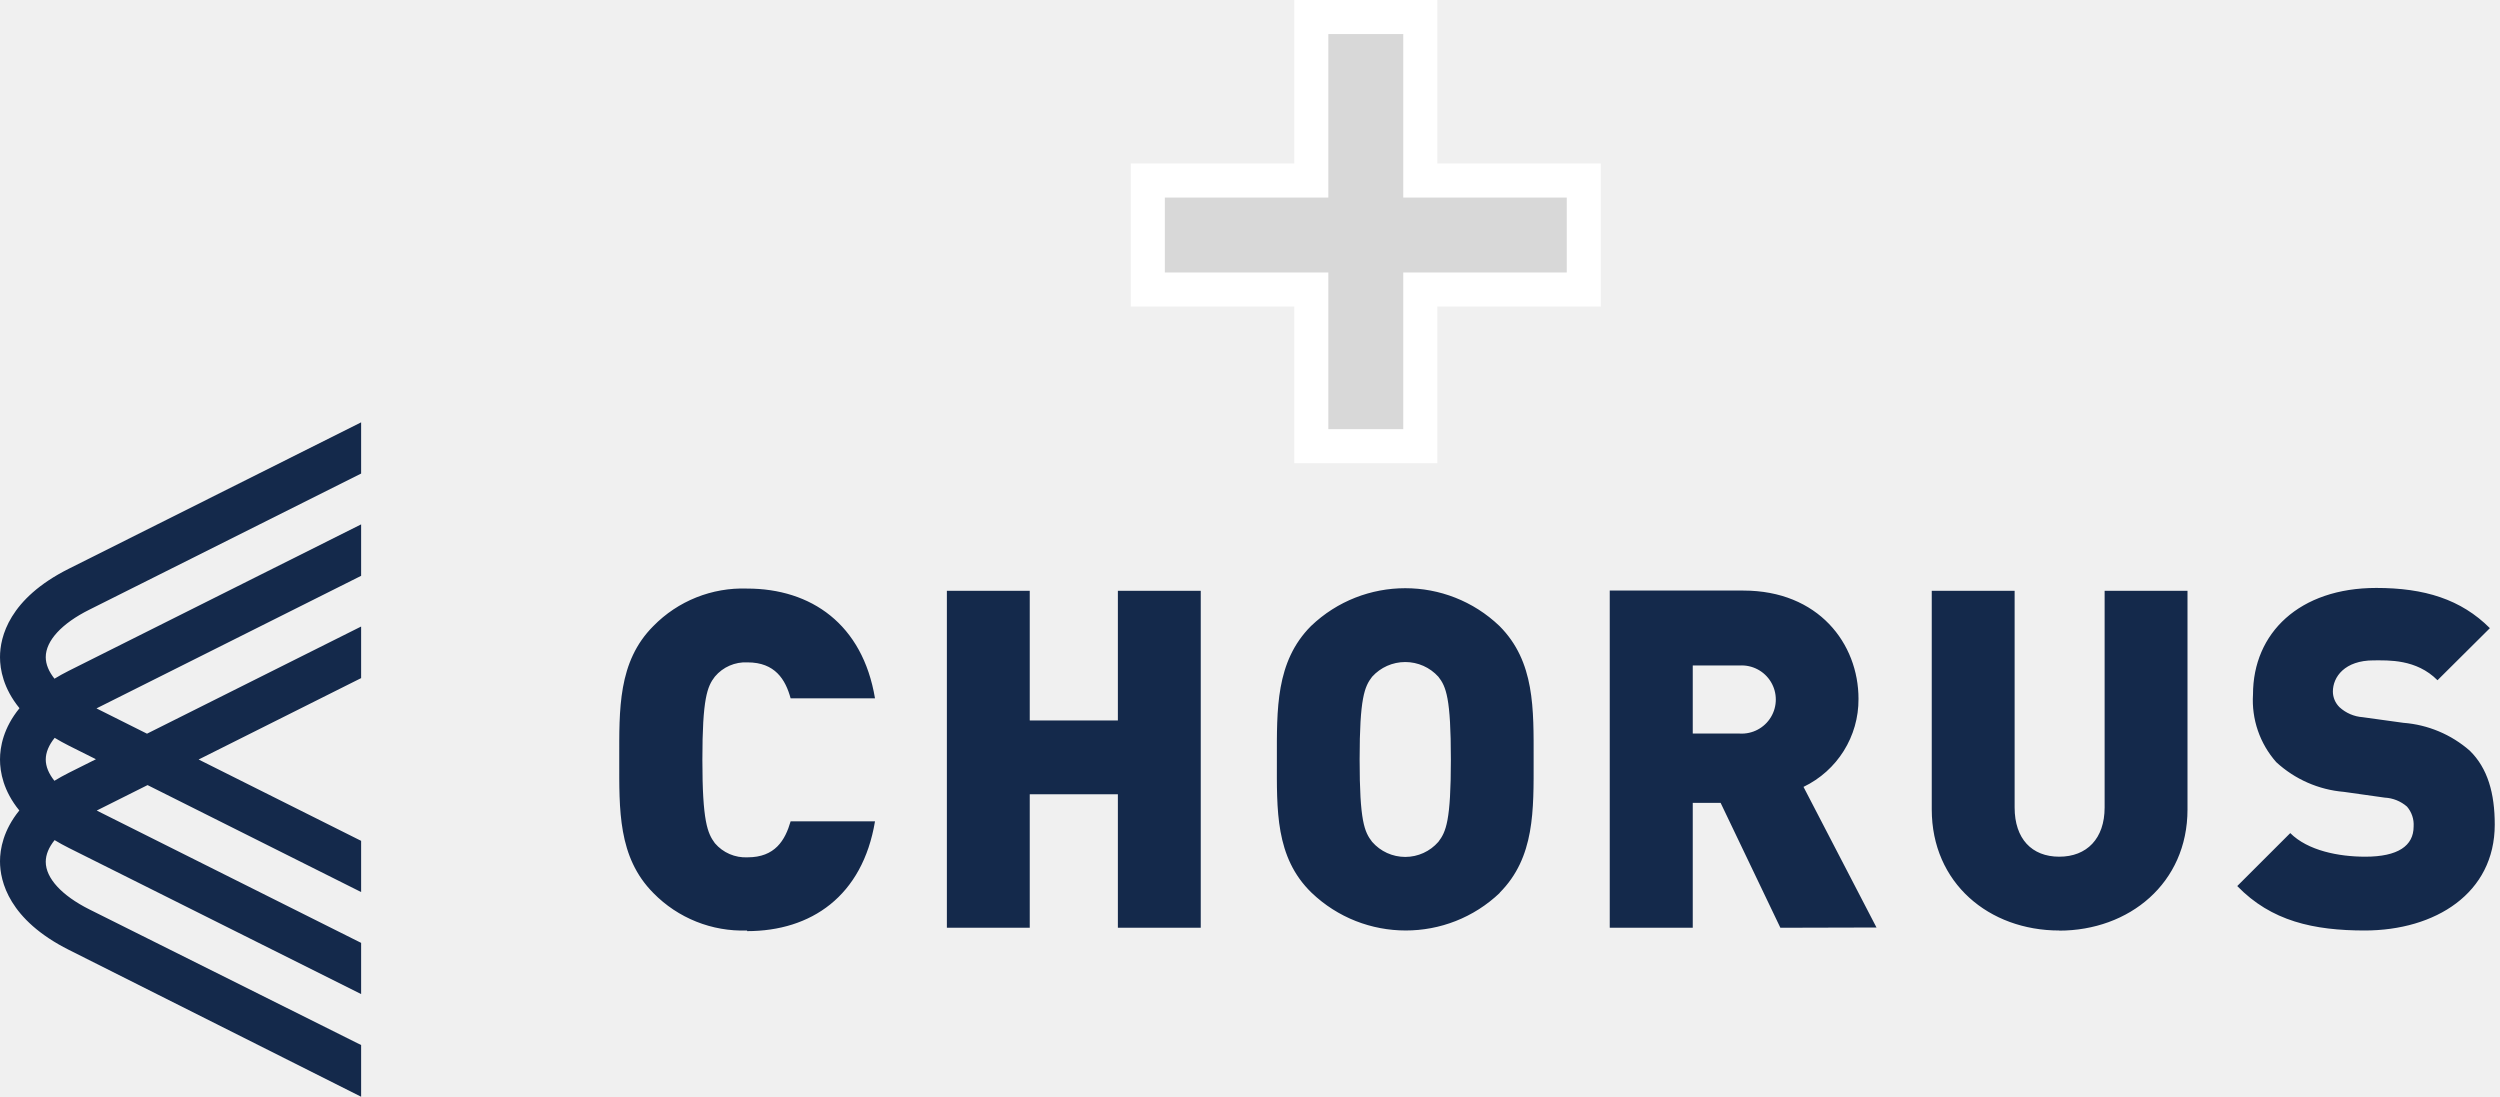
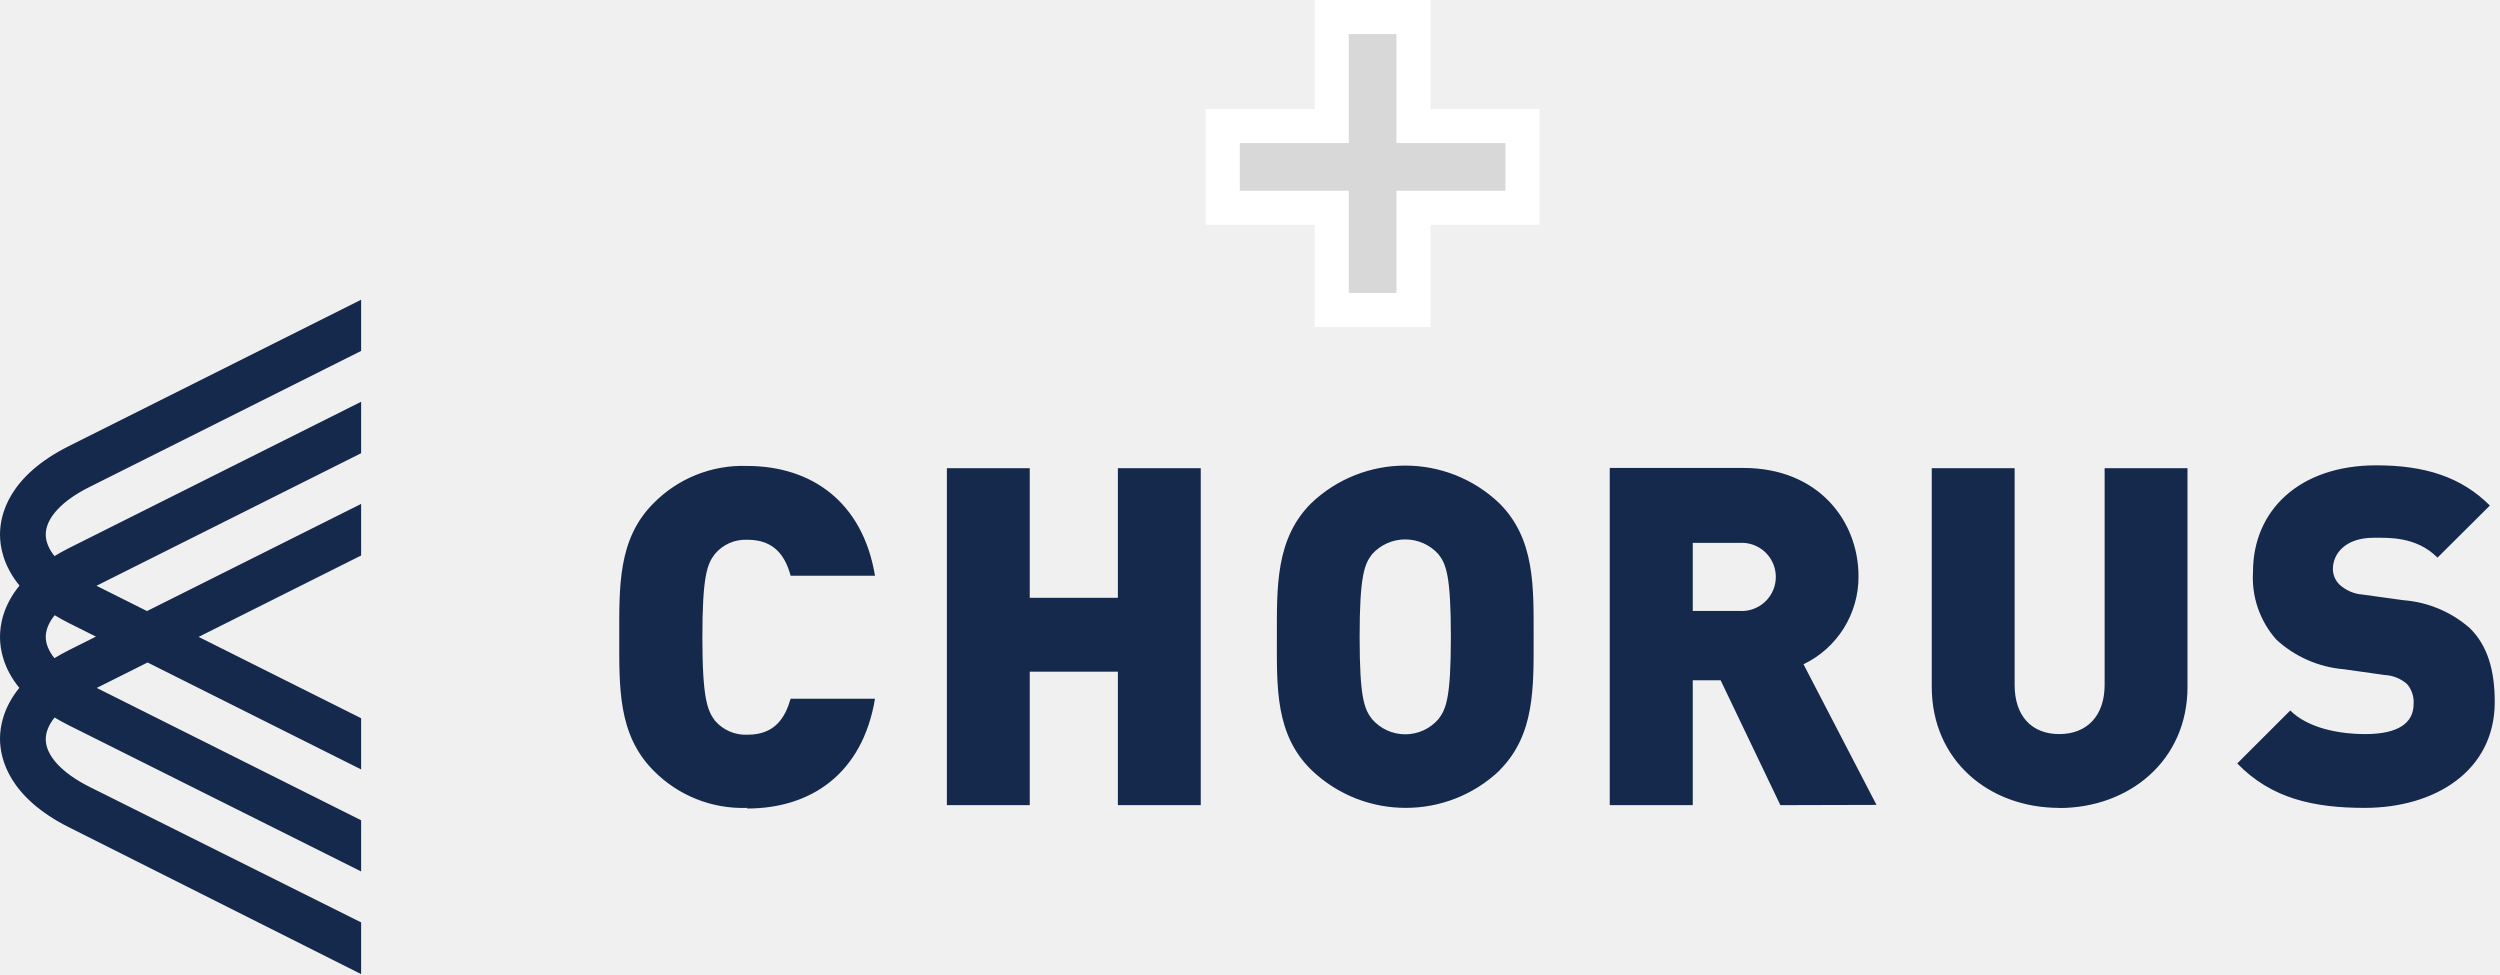
- <svg xmlns="http://www.w3.org/2000/svg" width="367px" height="161px" viewBox="0 0 367 161" version="1.1">
+ <svg xmlns="http://www.w3.org/2000/svg" width="367px" height="143px" viewBox="0 0 367 143" version="1.1">
  <g id="Page-Designs" stroke="none" stroke-width="1" fill="none" fill-rule="evenodd">
-     <g id="Vox-Media" transform="translate(-736, -580)" fill-rule="nonzero">
-       <g id="Group-9" transform="translate(736, 585)">
-         <g id="Group-7" transform="translate(171, 0)" fill="#D8D8D8" stroke="#FFFFFF" stroke-width="5">
-           <path d="M37.5,21.5 L61.5,21.5 L61.5,37.5 L37.5,37.5 L37.5,60.5 L21.5,60.5 L21.5,37.5 L-2.5,37.5 L-2.5,21.5 L21.5,21.5 L21.5,-2.5 L37.5,-2.5 L37.5,21.5 Z" id="Combined-Shape" />
+     <g id="Vox-Media" transform="translate(-736, -598)" fill-rule="nonzero">
+       <g id="Group-9" transform="translate(736, 603)">
+         <g id="Group-7" transform="translate(182, 0)" fill="#D8D8D8" stroke="#FFFFFF" stroke-width="5">
+           <path d="M25.5,13.5 L41.5,13.5 L41.5,25.5 L25.5,25.5 L25.5,40.5 L13.5,40.5 L13.5,25.5 L-2.5,25.5 L-2.5,13.5 L13.5,13.5 L13.5,-2.5 L25.5,-2.5 L25.5,13.5 Z" id="Combined-Shape" />
        </g>
-         <g id="SVG-Layer" transform="translate(0, 57)" fill="#14294B">
+         <g id="SVG-Layer" transform="translate(0, 39)" fill="#14294B">
          <g id="chorus-logo">
            <path d="M109.678,74.598 C104.52,74.78 99.525,72.784 95.915,69.098 C90.686,63.837 90.906,56.833 90.906,49.5 C90.906,42.167 90.686,35.127 95.915,29.902 C99.525,26.216 104.52,24.22 109.678,24.402 C119.055,24.402 126.633,29.608 128.45,40.517 L116.064,40.517 C115.311,37.748 113.77,35.237 109.751,35.237 C107.909,35.14 106.129,35.914 104.944,37.327 C103.824,38.775 103.109,40.517 103.109,49.555 C103.109,58.593 103.861,60.317 104.944,61.783 C106.138,63.182 107.914,63.947 109.751,63.855 C113.77,63.855 115.256,61.362 116.064,58.575 L128.45,58.575 C126.615,69.575 119.055,74.69 109.678,74.69 L109.678,74.598 Z M164.104,74.195 L164.104,54.597 L151.167,54.597 L151.167,74.195 L139.001,74.195 L139.001,24.732 L151.167,24.732 L151.167,43.762 L164.104,43.762 L164.104,24.732 L176.27,24.732 L176.27,74.195 L164.104,74.195 Z M220.2,69.043 C212.464,76.447 200.264,76.447 192.528,69.043 C187.17,63.837 187.445,56.833 187.445,49.5 C187.445,42.167 187.243,35.127 192.455,29.902 C200.191,22.498 212.391,22.498 220.127,29.902 C225.338,35.127 225.136,42.057 225.136,49.5 C225.136,56.943 225.338,63.873 220.127,69.08 L220.2,69.043 Z M211.153,37.345 C209.911,35.97 208.144,35.186 206.291,35.186 C204.437,35.186 202.67,35.97 201.428,37.345 C200.309,38.793 199.593,40.462 199.593,49.5 C199.593,58.538 200.29,60.115 201.428,61.582 C202.651,62.989 204.425,63.797 206.291,63.797 C208.156,63.797 209.93,62.989 211.153,61.582 C212.273,60.115 212.988,58.52 212.988,49.5 C212.988,40.48 212.291,38.793 211.153,37.345 Z M261.359,74.195 L252.588,55.862 L248.496,55.862 L248.496,74.195 L236.311,74.195 L236.311,24.695 L255.927,24.695 C266.937,24.695 272.828,32.468 272.828,40.59 C272.867,46.096 269.722,51.131 264.754,53.515 L275.47,74.158 L261.359,74.195 Z M255.377,35.695 L248.496,35.695 L248.496,45.687 L255.377,45.687 C257.236,45.799 259.004,44.872 259.967,43.28 C260.93,41.688 260.93,39.694 259.967,38.101 C259.004,36.509 257.236,35.582 255.377,35.695 Z M302.298,74.598 C292.004,74.598 283.581,67.65 283.581,56.815 L283.581,24.732 L295.747,24.732 L295.747,56.54 C295.747,61.123 298.261,63.763 302.298,63.763 C306.335,63.763 308.959,61.123 308.959,56.54 L308.959,24.732 L321.125,24.732 L321.125,56.833 C321.125,67.668 312.556,74.617 302.28,74.617 L302.298,74.598 Z M347.2,74.598 C339.622,74.598 333.42,73.223 328.428,68.072 L336.209,60.298 C338.778,62.865 343.292,63.763 347.219,63.763 C352.026,63.763 354.32,62.168 354.32,59.327 C354.39,58.265 354.041,57.219 353.348,56.412 C352.438,55.618 351.288,55.153 350.081,55.092 L344.099,54.248 C340.39,53.941 336.89,52.405 334.154,49.885 C331.741,47.157 330.513,43.582 330.74,39.948 C330.74,30.91 337.567,24.31 348.834,24.31 C355.917,24.31 361.275,25.978 365.514,30.213 L357.825,37.858 C354.705,34.723 350.595,34.943 348.448,34.943 C344.209,34.943 342.466,37.363 342.466,39.527 C342.472,40.389 342.822,41.214 343.439,41.818 C344.378,42.678 345.581,43.194 346.852,43.285 L352.815,44.11 C356.42,44.386 359.839,45.82 362.559,48.198 C365.202,50.783 366.229,54.468 366.229,59.052 C366.229,69.117 357.531,74.598 347.109,74.598 L347.2,74.598 Z M14.084,49.455 L10.111,47.465 C9.364,47.089 8.67,46.705 8.027,46.314 C7.171,47.375 6.716,48.459 6.716,49.5 C6.716,50.524 7.157,51.583 7.986,52.619 C8.64,52.22 9.347,51.827 10.111,51.443 L14.084,49.455 Z M21.663,53.251 L14.2,56.989 L53.013,76.413 L53.013,83.93 L10.111,62.48 C9.359,62.104 8.662,61.719 8.016,61.328 C7.167,62.381 6.716,63.462 6.716,64.515 C6.716,66.917 9.065,69.465 13.12,71.5 L53.013,91.41 L53.013,99 L10.111,77.44 C1.321,73.022 0,67.393 0,64.442 C0,62.65 0.487,59.872 2.836,56.977 C0.487,54.096 0,51.325 0,49.5 C0,47.668 0.49,44.87 2.862,41.964 C0.49,39.057 0,36.265 0,34.467 C0,31.515 1.321,25.887 10.111,21.487 L53.013,0 L53.013,7.517 L13.12,27.5 C9.065,29.517 6.716,32.065 6.716,34.467 C6.716,35.512 7.161,36.585 7.998,37.633 C8.649,37.237 9.352,36.846 10.111,36.465 L53.013,14.978 L53.013,22.532 L14.164,41.992 L21.58,45.704 L53.013,29.975 L53.013,37.547 L29.158,49.496 L53.013,61.435 L53.013,68.952 L21.663,53.251 Z" id="Shape" />
          </g>
        </g>
      </g>
    </g>
  </g>
</svg>
